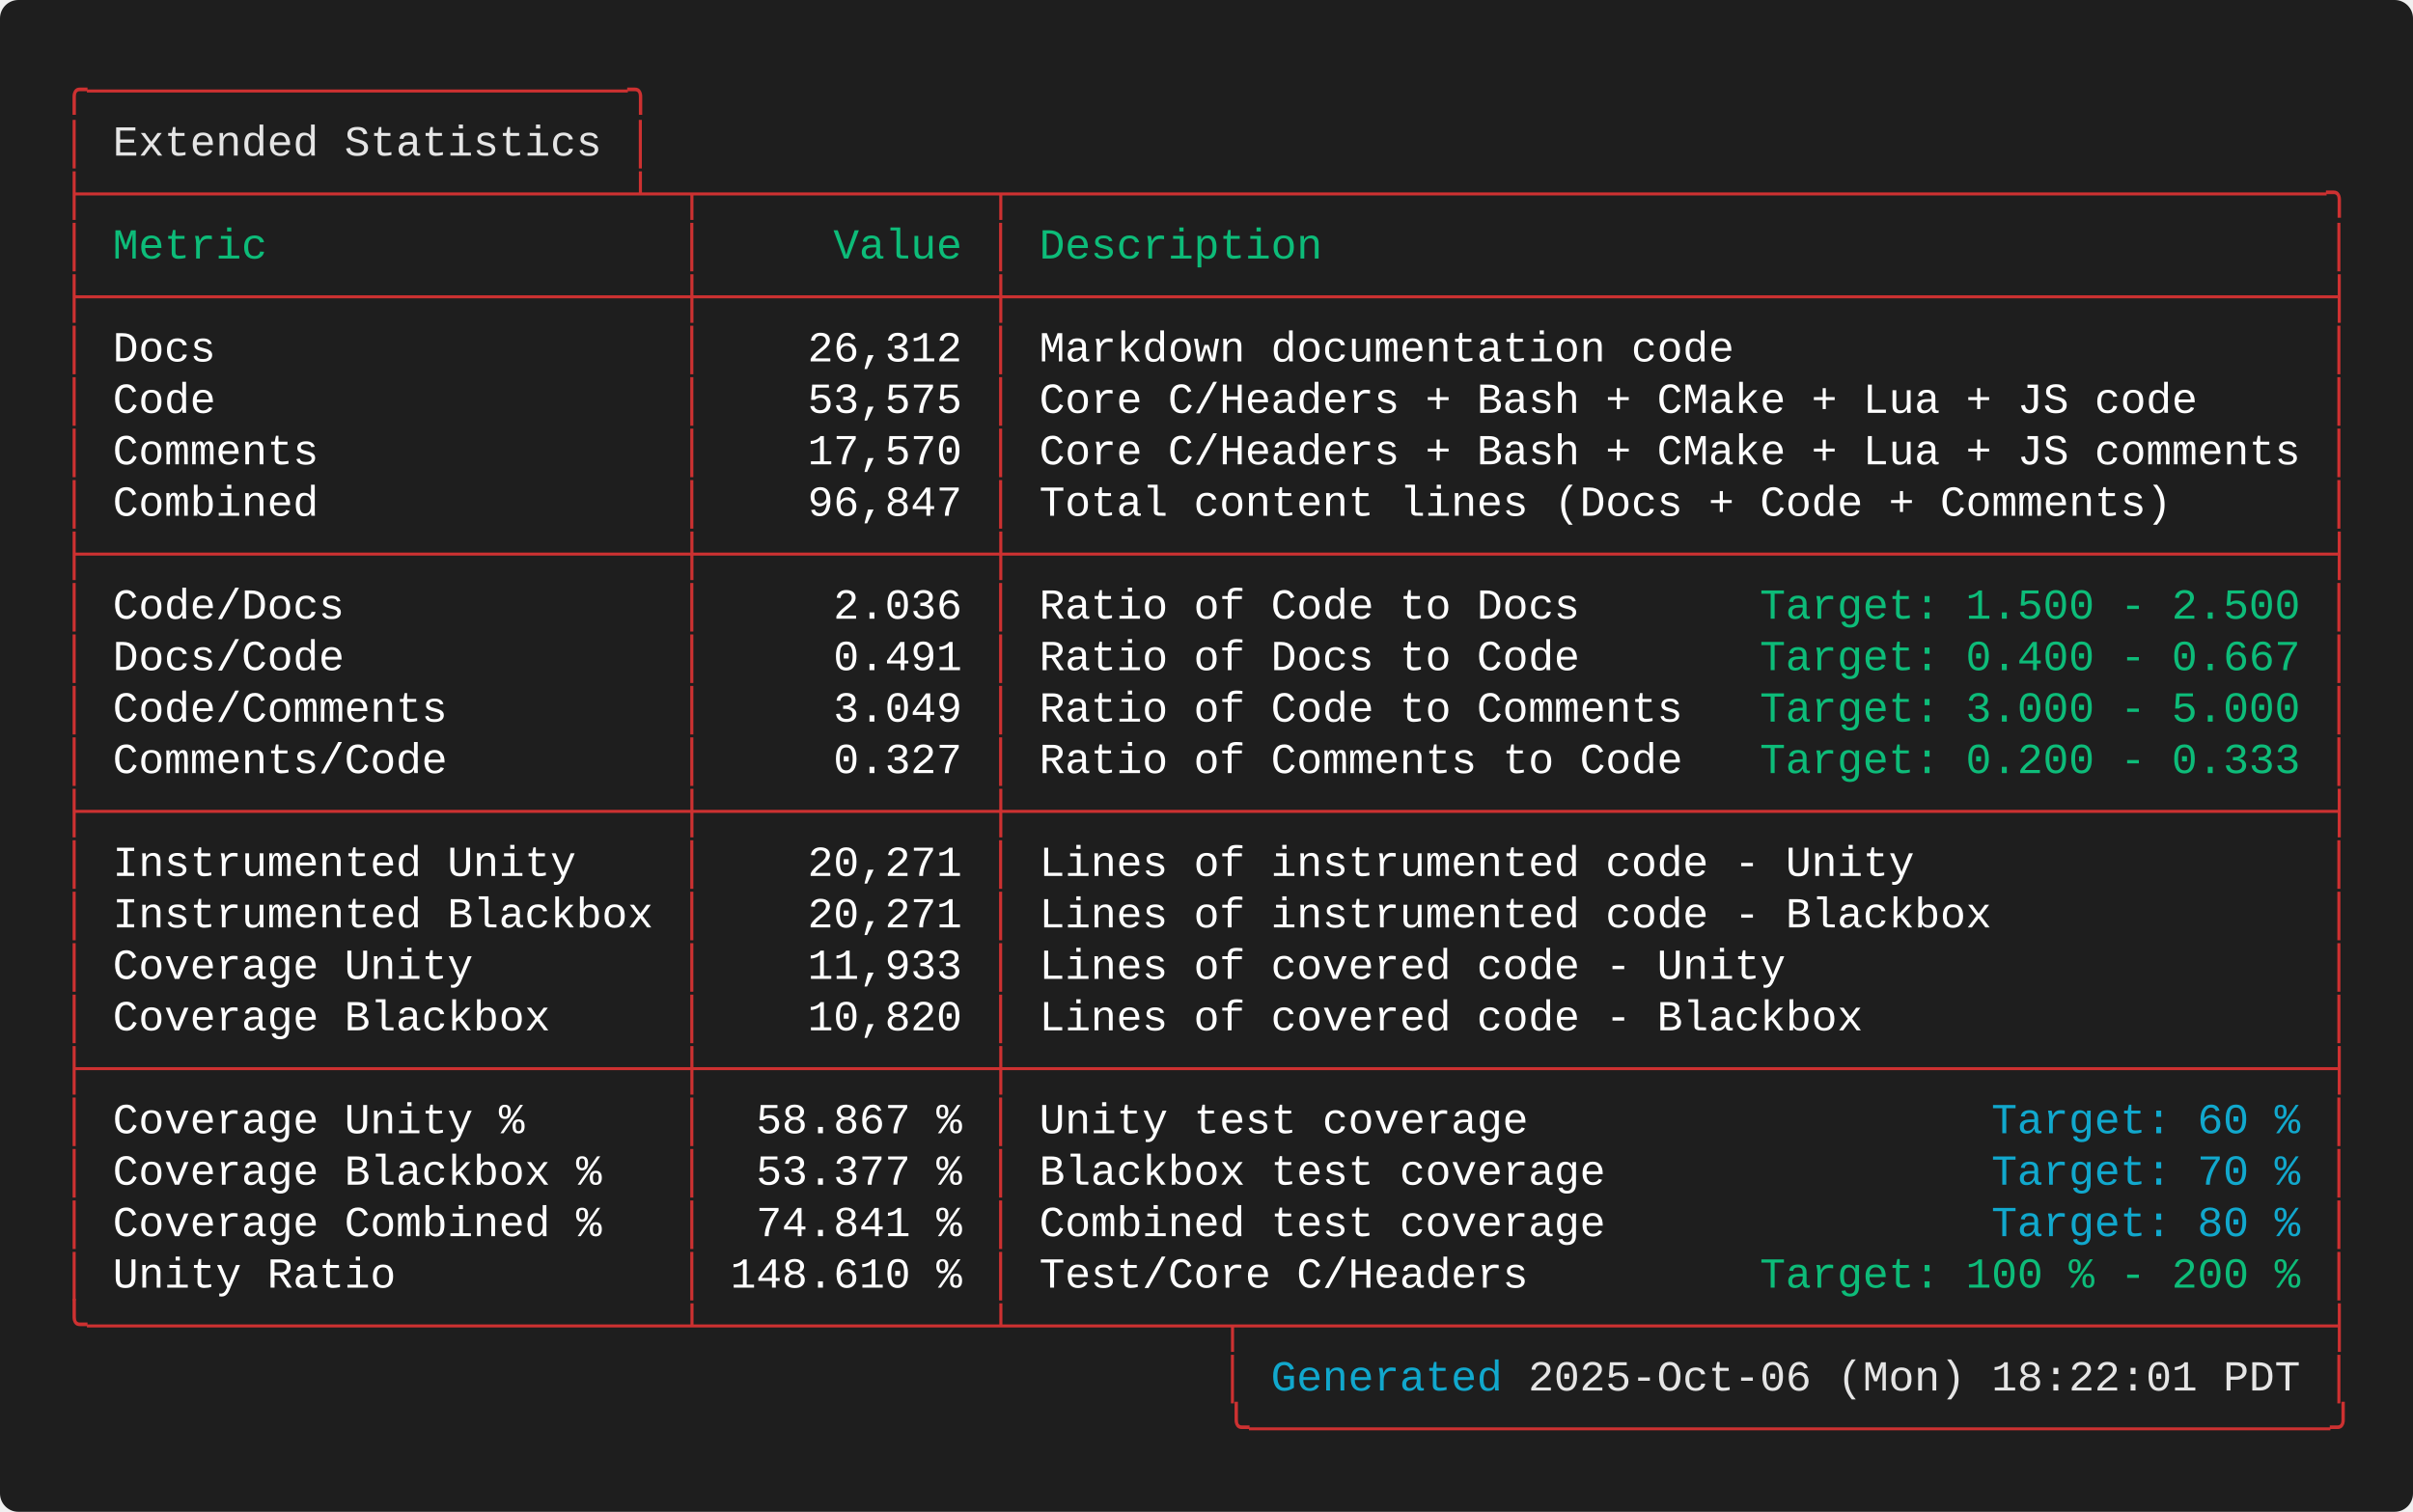
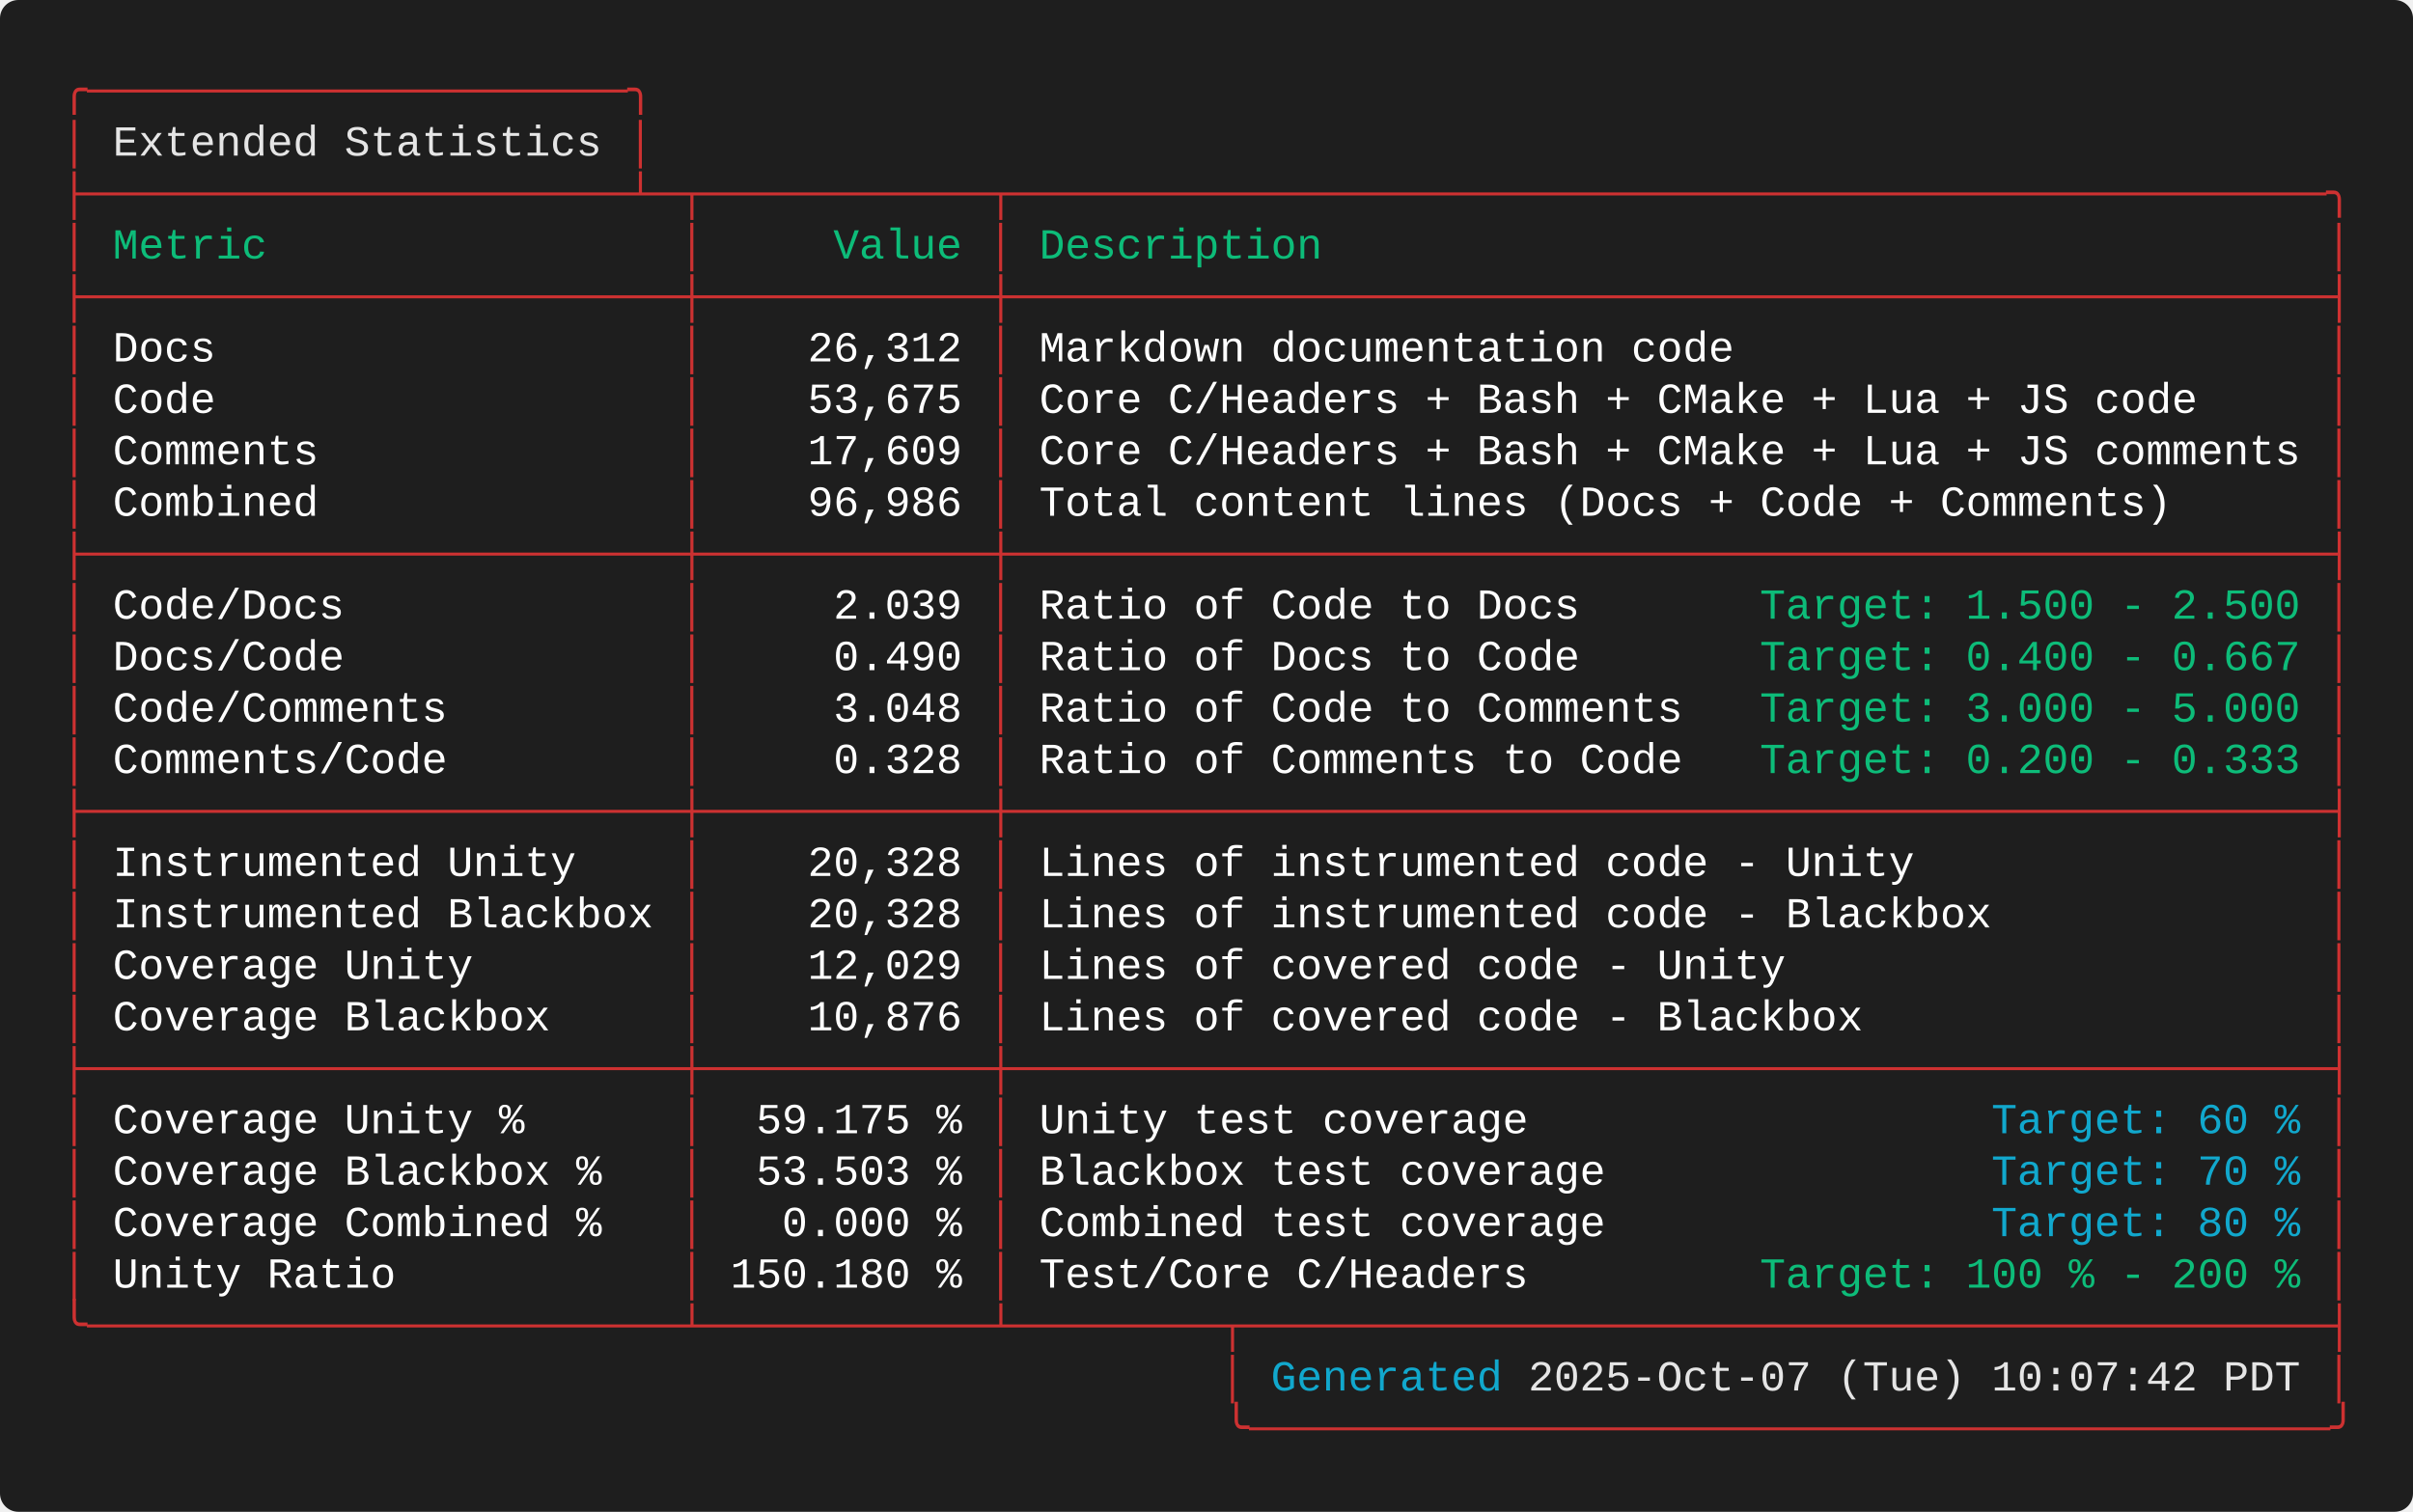
<svg xmlns="http://www.w3.org/2000/svg" width="787.60" height="493.60" viewBox="0 0 787.60 493.60">
  <defs>
    <style type="text/css">.terminal-text { font-family: 'Consolas', 'Consolas', 'Monaco', 'Courier New', monospace; }</style>
  </defs>
  <rect width="100%" height="100%" fill="#1e1e1e" rx="6" />
  <text x="20.00" y="34.00" font-size="14" class="terminal-text" xml:space="preserve" textLength="193.20" lengthAdjust="spacingAndGlyphs" fill="#cd3131">╭─────────────────────╮</text>
  <text x="20.00" y="50.80" font-size="14" class="terminal-text" xml:space="preserve" textLength="16.80" lengthAdjust="spacingAndGlyphs" fill="#cd3131">│ </text>
  <text x="36.80" y="50.80" font-size="14" class="terminal-text" xml:space="preserve" textLength="159.60" lengthAdjust="spacingAndGlyphs" fill="#e5e5e5">Extended Statistics</text>
  <text x="196.40" y="50.80" font-size="14" class="terminal-text" xml:space="preserve" textLength="8.40" lengthAdjust="spacingAndGlyphs" fill="#ffffff"> </text>
  <text x="204.80" y="50.80" font-size="14" class="terminal-text" xml:space="preserve" textLength="8.40" lengthAdjust="spacingAndGlyphs" fill="#cd3131">│</text>
  <text x="20.00" y="67.60" font-size="14" class="terminal-text" xml:space="preserve" textLength="747.60" lengthAdjust="spacingAndGlyphs" fill="#cd3131">├─────────────────────┴─┬───────────┬───────────────────────────────────────────────────╮</text>
  <text x="20.00" y="84.40" font-size="14" class="terminal-text" xml:space="preserve" textLength="8.40" lengthAdjust="spacingAndGlyphs" fill="#cd3131">│</text>
  <text x="28.40" y="84.40" font-size="14" class="terminal-text" xml:space="preserve" textLength="193.20" lengthAdjust="spacingAndGlyphs" fill="#0dbc79"> Metric                </text>
  <text x="221.60" y="84.40" font-size="14" class="terminal-text" xml:space="preserve" textLength="8.40" lengthAdjust="spacingAndGlyphs" fill="#cd3131">│</text>
  <text x="230.00" y="84.40" font-size="14" class="terminal-text" xml:space="preserve" textLength="92.40" lengthAdjust="spacingAndGlyphs" fill="#0dbc79">     Value </text>
  <text x="322.40" y="84.40" font-size="14" class="terminal-text" xml:space="preserve" textLength="8.40" lengthAdjust="spacingAndGlyphs" fill="#cd3131">│</text>
  <text x="330.80" y="84.40" font-size="14" class="terminal-text" xml:space="preserve" textLength="428.40" lengthAdjust="spacingAndGlyphs" fill="#0dbc79"> Description                                       </text>
  <text x="759.20" y="84.40" font-size="14" class="terminal-text" xml:space="preserve" textLength="8.40" lengthAdjust="spacingAndGlyphs" fill="#cd3131">│</text>
  <text x="20.00" y="101.20" font-size="14" class="terminal-text" xml:space="preserve" textLength="747.60" lengthAdjust="spacingAndGlyphs" fill="#cd3131">├───────────────────────┼───────────┼───────────────────────────────────────────────────┤</text>
  <text x="20.00" y="118.00" font-size="14" class="terminal-text" xml:space="preserve" textLength="8.40" lengthAdjust="spacingAndGlyphs" fill="#cd3131">│</text>
  <text x="28.40" y="118.00" font-size="14" class="terminal-text" xml:space="preserve" textLength="193.20" lengthAdjust="spacingAndGlyphs" fill="#ffffff"> Docs                  </text>
  <text x="221.60" y="118.00" font-size="14" class="terminal-text" xml:space="preserve" textLength="8.40" lengthAdjust="spacingAndGlyphs" fill="#cd3131">│</text>
  <text x="230.00" y="118.00" font-size="14" class="terminal-text" xml:space="preserve" textLength="92.40" lengthAdjust="spacingAndGlyphs" fill="#ffffff">    26,312 </text>
  <text x="322.40" y="118.00" font-size="14" class="terminal-text" xml:space="preserve" textLength="8.40" lengthAdjust="spacingAndGlyphs" fill="#cd3131">│</text>
  <text x="330.80" y="118.00" font-size="14" class="terminal-text" xml:space="preserve" textLength="428.40" lengthAdjust="spacingAndGlyphs" fill="#ffffff"> Markdown documentation code                       </text>
  <text x="759.20" y="118.00" font-size="14" class="terminal-text" xml:space="preserve" textLength="8.40" lengthAdjust="spacingAndGlyphs" fill="#cd3131">│</text>
  <text x="20.00" y="134.80" font-size="14" class="terminal-text" xml:space="preserve" textLength="8.40" lengthAdjust="spacingAndGlyphs" fill="#cd3131">│</text>
  <text x="28.40" y="134.80" font-size="14" class="terminal-text" xml:space="preserve" textLength="193.20" lengthAdjust="spacingAndGlyphs" fill="#ffffff"> Code                  </text>
  <text x="221.60" y="134.80" font-size="14" class="terminal-text" xml:space="preserve" textLength="8.40" lengthAdjust="spacingAndGlyphs" fill="#cd3131">│</text>
-   <text x="230.00" y="134.80" font-size="14" class="terminal-text" xml:space="preserve" textLength="92.40" lengthAdjust="spacingAndGlyphs" fill="#ffffff">    53,575 </text>
+   <text x="230.00" y="134.80" font-size="14" class="terminal-text" xml:space="preserve" textLength="92.40" lengthAdjust="spacingAndGlyphs" fill="#ffffff">    53,675 </text>
  <text x="322.40" y="134.80" font-size="14" class="terminal-text" xml:space="preserve" textLength="8.40" lengthAdjust="spacingAndGlyphs" fill="#cd3131">│</text>
  <text x="330.80" y="134.80" font-size="14" class="terminal-text" xml:space="preserve" textLength="428.40" lengthAdjust="spacingAndGlyphs" fill="#ffffff"> Core C/Headers + Bash + CMake + Lua + JS code     </text>
  <text x="759.20" y="134.80" font-size="14" class="terminal-text" xml:space="preserve" textLength="8.40" lengthAdjust="spacingAndGlyphs" fill="#cd3131">│</text>
  <text x="20.00" y="151.60" font-size="14" class="terminal-text" xml:space="preserve" textLength="8.40" lengthAdjust="spacingAndGlyphs" fill="#cd3131">│</text>
  <text x="28.40" y="151.60" font-size="14" class="terminal-text" xml:space="preserve" textLength="193.20" lengthAdjust="spacingAndGlyphs" fill="#ffffff"> Comments              </text>
  <text x="221.60" y="151.60" font-size="14" class="terminal-text" xml:space="preserve" textLength="8.40" lengthAdjust="spacingAndGlyphs" fill="#cd3131">│</text>
-   <text x="230.00" y="151.60" font-size="14" class="terminal-text" xml:space="preserve" textLength="92.40" lengthAdjust="spacingAndGlyphs" fill="#ffffff">    17,570 </text>
+   <text x="230.00" y="151.60" font-size="14" class="terminal-text" xml:space="preserve" textLength="92.40" lengthAdjust="spacingAndGlyphs" fill="#ffffff">    17,609 </text>
  <text x="322.40" y="151.60" font-size="14" class="terminal-text" xml:space="preserve" textLength="8.40" lengthAdjust="spacingAndGlyphs" fill="#cd3131">│</text>
  <text x="330.80" y="151.60" font-size="14" class="terminal-text" xml:space="preserve" textLength="428.40" lengthAdjust="spacingAndGlyphs" fill="#ffffff"> Core C/Headers + Bash + CMake + Lua + JS comments </text>
  <text x="759.20" y="151.60" font-size="14" class="terminal-text" xml:space="preserve" textLength="8.40" lengthAdjust="spacingAndGlyphs" fill="#cd3131">│</text>
  <text x="20.00" y="168.40" font-size="14" class="terminal-text" xml:space="preserve" textLength="8.40" lengthAdjust="spacingAndGlyphs" fill="#cd3131">│</text>
  <text x="28.40" y="168.40" font-size="14" class="terminal-text" xml:space="preserve" textLength="193.20" lengthAdjust="spacingAndGlyphs" fill="#ffffff"> Combined              </text>
  <text x="221.60" y="168.40" font-size="14" class="terminal-text" xml:space="preserve" textLength="8.40" lengthAdjust="spacingAndGlyphs" fill="#cd3131">│</text>
-   <text x="230.00" y="168.40" font-size="14" class="terminal-text" xml:space="preserve" textLength="92.40" lengthAdjust="spacingAndGlyphs" fill="#ffffff">    96,847 </text>
+   <text x="230.00" y="168.40" font-size="14" class="terminal-text" xml:space="preserve" textLength="92.40" lengthAdjust="spacingAndGlyphs" fill="#ffffff">    96,986 </text>
  <text x="322.40" y="168.40" font-size="14" class="terminal-text" xml:space="preserve" textLength="8.40" lengthAdjust="spacingAndGlyphs" fill="#cd3131">│</text>
  <text x="330.80" y="168.40" font-size="14" class="terminal-text" xml:space="preserve" textLength="428.40" lengthAdjust="spacingAndGlyphs" fill="#ffffff"> Total content lines (Docs + Code + Comments)      </text>
  <text x="759.20" y="168.40" font-size="14" class="terminal-text" xml:space="preserve" textLength="8.40" lengthAdjust="spacingAndGlyphs" fill="#cd3131">│</text>
  <text x="20.00" y="185.20" font-size="14" class="terminal-text" xml:space="preserve" textLength="747.60" lengthAdjust="spacingAndGlyphs" fill="#cd3131">├───────────────────────┼───────────┼───────────────────────────────────────────────────┤</text>
  <text x="20.00" y="202.00" font-size="14" class="terminal-text" xml:space="preserve" textLength="8.40" lengthAdjust="spacingAndGlyphs" fill="#cd3131">│</text>
  <text x="28.40" y="202.00" font-size="14" class="terminal-text" xml:space="preserve" textLength="193.20" lengthAdjust="spacingAndGlyphs" fill="#ffffff"> Code/Docs             </text>
  <text x="221.60" y="202.00" font-size="14" class="terminal-text" xml:space="preserve" textLength="8.40" lengthAdjust="spacingAndGlyphs" fill="#cd3131">│</text>
-   <text x="230.00" y="202.00" font-size="14" class="terminal-text" xml:space="preserve" textLength="92.40" lengthAdjust="spacingAndGlyphs" fill="#ffffff">     2.036 </text>
+   <text x="230.00" y="202.00" font-size="14" class="terminal-text" xml:space="preserve" textLength="92.40" lengthAdjust="spacingAndGlyphs" fill="#ffffff">     2.039 </text>
  <text x="322.40" y="202.00" font-size="14" class="terminal-text" xml:space="preserve" textLength="8.40" lengthAdjust="spacingAndGlyphs" fill="#cd3131">│</text>
  <text x="330.80" y="202.00" font-size="14" class="terminal-text" xml:space="preserve" textLength="243.60" lengthAdjust="spacingAndGlyphs" fill="#ffffff"> Ratio of Code to Docs       </text>
  <text x="574.40" y="202.00" font-size="14" class="terminal-text" xml:space="preserve" textLength="176.40" lengthAdjust="spacingAndGlyphs" fill="#0dbc79">Target: 1.500 - 2.500</text>
  <text x="750.80" y="202.00" font-size="14" class="terminal-text" xml:space="preserve" textLength="8.40" lengthAdjust="spacingAndGlyphs" fill="#ffffff"> </text>
  <text x="759.20" y="202.00" font-size="14" class="terminal-text" xml:space="preserve" textLength="8.40" lengthAdjust="spacingAndGlyphs" fill="#cd3131">│</text>
  <text x="20.00" y="218.80" font-size="14" class="terminal-text" xml:space="preserve" textLength="8.40" lengthAdjust="spacingAndGlyphs" fill="#cd3131">│</text>
  <text x="28.40" y="218.80" font-size="14" class="terminal-text" xml:space="preserve" textLength="193.20" lengthAdjust="spacingAndGlyphs" fill="#ffffff"> Docs/Code             </text>
  <text x="221.60" y="218.80" font-size="14" class="terminal-text" xml:space="preserve" textLength="8.40" lengthAdjust="spacingAndGlyphs" fill="#cd3131">│</text>
-   <text x="230.00" y="218.80" font-size="14" class="terminal-text" xml:space="preserve" textLength="92.40" lengthAdjust="spacingAndGlyphs" fill="#ffffff">     0.491 </text>
+   <text x="230.00" y="218.80" font-size="14" class="terminal-text" xml:space="preserve" textLength="92.40" lengthAdjust="spacingAndGlyphs" fill="#ffffff">     0.490 </text>
  <text x="322.40" y="218.80" font-size="14" class="terminal-text" xml:space="preserve" textLength="8.40" lengthAdjust="spacingAndGlyphs" fill="#cd3131">│</text>
  <text x="330.80" y="218.80" font-size="14" class="terminal-text" xml:space="preserve" textLength="243.60" lengthAdjust="spacingAndGlyphs" fill="#ffffff"> Ratio of Docs to Code       </text>
  <text x="574.40" y="218.80" font-size="14" class="terminal-text" xml:space="preserve" textLength="184.80" lengthAdjust="spacingAndGlyphs" fill="#0dbc79">Target: 0.400 - 0.667 </text>
  <text x="759.20" y="218.80" font-size="14" class="terminal-text" xml:space="preserve" textLength="8.40" lengthAdjust="spacingAndGlyphs" fill="#cd3131">│</text>
  <text x="20.00" y="235.60" font-size="14" class="terminal-text" xml:space="preserve" textLength="8.40" lengthAdjust="spacingAndGlyphs" fill="#cd3131">│</text>
  <text x="28.40" y="235.60" font-size="14" class="terminal-text" xml:space="preserve" textLength="193.20" lengthAdjust="spacingAndGlyphs" fill="#ffffff"> Code/Comments         </text>
  <text x="221.60" y="235.60" font-size="14" class="terminal-text" xml:space="preserve" textLength="8.40" lengthAdjust="spacingAndGlyphs" fill="#cd3131">│</text>
-   <text x="230.00" y="235.60" font-size="14" class="terminal-text" xml:space="preserve" textLength="92.40" lengthAdjust="spacingAndGlyphs" fill="#ffffff">     3.049 </text>
+   <text x="230.00" y="235.60" font-size="14" class="terminal-text" xml:space="preserve" textLength="92.40" lengthAdjust="spacingAndGlyphs" fill="#ffffff">     3.048 </text>
  <text x="322.40" y="235.60" font-size="14" class="terminal-text" xml:space="preserve" textLength="8.40" lengthAdjust="spacingAndGlyphs" fill="#cd3131">│</text>
  <text x="330.80" y="235.60" font-size="14" class="terminal-text" xml:space="preserve" textLength="243.60" lengthAdjust="spacingAndGlyphs" fill="#ffffff"> Ratio of Code to Comments   </text>
  <text x="574.40" y="235.60" font-size="14" class="terminal-text" xml:space="preserve" textLength="176.40" lengthAdjust="spacingAndGlyphs" fill="#0dbc79">Target: 3.000 - 5.000</text>
  <text x="750.80" y="235.60" font-size="14" class="terminal-text" xml:space="preserve" textLength="8.40" lengthAdjust="spacingAndGlyphs" fill="#ffffff"> </text>
  <text x="759.20" y="235.60" font-size="14" class="terminal-text" xml:space="preserve" textLength="8.40" lengthAdjust="spacingAndGlyphs" fill="#cd3131">│</text>
  <text x="20.00" y="252.40" font-size="14" class="terminal-text" xml:space="preserve" textLength="8.40" lengthAdjust="spacingAndGlyphs" fill="#cd3131">│</text>
  <text x="28.40" y="252.40" font-size="14" class="terminal-text" xml:space="preserve" textLength="193.20" lengthAdjust="spacingAndGlyphs" fill="#ffffff"> Comments/Code         </text>
  <text x="221.60" y="252.40" font-size="14" class="terminal-text" xml:space="preserve" textLength="8.40" lengthAdjust="spacingAndGlyphs" fill="#cd3131">│</text>
-   <text x="230.00" y="252.40" font-size="14" class="terminal-text" xml:space="preserve" textLength="92.40" lengthAdjust="spacingAndGlyphs" fill="#ffffff">     0.327 </text>
+   <text x="230.00" y="252.40" font-size="14" class="terminal-text" xml:space="preserve" textLength="92.40" lengthAdjust="spacingAndGlyphs" fill="#ffffff">     0.328 </text>
  <text x="322.40" y="252.40" font-size="14" class="terminal-text" xml:space="preserve" textLength="8.40" lengthAdjust="spacingAndGlyphs" fill="#cd3131">│</text>
  <text x="330.80" y="252.40" font-size="14" class="terminal-text" xml:space="preserve" textLength="243.60" lengthAdjust="spacingAndGlyphs" fill="#ffffff"> Ratio of Comments to Code   </text>
  <text x="574.40" y="252.40" font-size="14" class="terminal-text" xml:space="preserve" textLength="176.40" lengthAdjust="spacingAndGlyphs" fill="#0dbc79">Target: 0.200 - 0.333</text>
  <text x="750.80" y="252.40" font-size="14" class="terminal-text" xml:space="preserve" textLength="8.40" lengthAdjust="spacingAndGlyphs" fill="#ffffff"> </text>
  <text x="759.20" y="252.40" font-size="14" class="terminal-text" xml:space="preserve" textLength="8.40" lengthAdjust="spacingAndGlyphs" fill="#cd3131">│</text>
  <text x="20.00" y="269.20" font-size="14" class="terminal-text" xml:space="preserve" textLength="747.60" lengthAdjust="spacingAndGlyphs" fill="#cd3131">├───────────────────────┼───────────┼───────────────────────────────────────────────────┤</text>
  <text x="20.00" y="286.00" font-size="14" class="terminal-text" xml:space="preserve" textLength="8.40" lengthAdjust="spacingAndGlyphs" fill="#cd3131">│</text>
  <text x="28.40" y="286.00" font-size="14" class="terminal-text" xml:space="preserve" textLength="193.20" lengthAdjust="spacingAndGlyphs" fill="#ffffff"> Instrumented Unity    </text>
  <text x="221.60" y="286.00" font-size="14" class="terminal-text" xml:space="preserve" textLength="8.40" lengthAdjust="spacingAndGlyphs" fill="#cd3131">│</text>
-   <text x="230.00" y="286.00" font-size="14" class="terminal-text" xml:space="preserve" textLength="92.40" lengthAdjust="spacingAndGlyphs" fill="#ffffff">    20,271 </text>
+   <text x="230.00" y="286.00" font-size="14" class="terminal-text" xml:space="preserve" textLength="92.40" lengthAdjust="spacingAndGlyphs" fill="#ffffff">    20,328 </text>
  <text x="322.40" y="286.00" font-size="14" class="terminal-text" xml:space="preserve" textLength="8.40" lengthAdjust="spacingAndGlyphs" fill="#cd3131">│</text>
  <text x="330.80" y="286.00" font-size="14" class="terminal-text" xml:space="preserve" textLength="428.40" lengthAdjust="spacingAndGlyphs" fill="#ffffff"> Lines of instrumented code - Unity                </text>
  <text x="759.20" y="286.00" font-size="14" class="terminal-text" xml:space="preserve" textLength="8.40" lengthAdjust="spacingAndGlyphs" fill="#cd3131">│</text>
  <text x="20.00" y="302.80" font-size="14" class="terminal-text" xml:space="preserve" textLength="8.40" lengthAdjust="spacingAndGlyphs" fill="#cd3131">│</text>
  <text x="28.40" y="302.80" font-size="14" class="terminal-text" xml:space="preserve" textLength="193.20" lengthAdjust="spacingAndGlyphs" fill="#ffffff"> Instrumented Blackbox </text>
  <text x="221.60" y="302.80" font-size="14" class="terminal-text" xml:space="preserve" textLength="8.40" lengthAdjust="spacingAndGlyphs" fill="#cd3131">│</text>
-   <text x="230.00" y="302.80" font-size="14" class="terminal-text" xml:space="preserve" textLength="92.40" lengthAdjust="spacingAndGlyphs" fill="#ffffff">    20,271 </text>
+   <text x="230.00" y="302.80" font-size="14" class="terminal-text" xml:space="preserve" textLength="92.40" lengthAdjust="spacingAndGlyphs" fill="#ffffff">    20,328 </text>
  <text x="322.40" y="302.80" font-size="14" class="terminal-text" xml:space="preserve" textLength="8.40" lengthAdjust="spacingAndGlyphs" fill="#cd3131">│</text>
  <text x="330.80" y="302.80" font-size="14" class="terminal-text" xml:space="preserve" textLength="428.40" lengthAdjust="spacingAndGlyphs" fill="#ffffff"> Lines of instrumented code - Blackbox             </text>
  <text x="759.20" y="302.80" font-size="14" class="terminal-text" xml:space="preserve" textLength="8.40" lengthAdjust="spacingAndGlyphs" fill="#cd3131">│</text>
  <text x="20.00" y="319.60" font-size="14" class="terminal-text" xml:space="preserve" textLength="8.40" lengthAdjust="spacingAndGlyphs" fill="#cd3131">│</text>
  <text x="28.40" y="319.60" font-size="14" class="terminal-text" xml:space="preserve" textLength="193.20" lengthAdjust="spacingAndGlyphs" fill="#ffffff"> Coverage Unity        </text>
  <text x="221.60" y="319.60" font-size="14" class="terminal-text" xml:space="preserve" textLength="8.40" lengthAdjust="spacingAndGlyphs" fill="#cd3131">│</text>
-   <text x="230.00" y="319.60" font-size="14" class="terminal-text" xml:space="preserve" textLength="92.40" lengthAdjust="spacingAndGlyphs" fill="#ffffff">    11,933 </text>
+   <text x="230.00" y="319.60" font-size="14" class="terminal-text" xml:space="preserve" textLength="92.40" lengthAdjust="spacingAndGlyphs" fill="#ffffff">    12,029 </text>
  <text x="322.40" y="319.60" font-size="14" class="terminal-text" xml:space="preserve" textLength="8.40" lengthAdjust="spacingAndGlyphs" fill="#cd3131">│</text>
  <text x="330.80" y="319.60" font-size="14" class="terminal-text" xml:space="preserve" textLength="428.40" lengthAdjust="spacingAndGlyphs" fill="#ffffff"> Lines of covered code - Unity                     </text>
  <text x="759.20" y="319.60" font-size="14" class="terminal-text" xml:space="preserve" textLength="8.40" lengthAdjust="spacingAndGlyphs" fill="#cd3131">│</text>
  <text x="20.00" y="336.40" font-size="14" class="terminal-text" xml:space="preserve" textLength="8.40" lengthAdjust="spacingAndGlyphs" fill="#cd3131">│</text>
  <text x="28.40" y="336.40" font-size="14" class="terminal-text" xml:space="preserve" textLength="193.20" lengthAdjust="spacingAndGlyphs" fill="#ffffff"> Coverage Blackbox     </text>
  <text x="221.60" y="336.40" font-size="14" class="terminal-text" xml:space="preserve" textLength="8.40" lengthAdjust="spacingAndGlyphs" fill="#cd3131">│</text>
-   <text x="230.00" y="336.40" font-size="14" class="terminal-text" xml:space="preserve" textLength="92.40" lengthAdjust="spacingAndGlyphs" fill="#ffffff">    10,820 </text>
+   <text x="230.00" y="336.40" font-size="14" class="terminal-text" xml:space="preserve" textLength="92.40" lengthAdjust="spacingAndGlyphs" fill="#ffffff">    10,876 </text>
  <text x="322.40" y="336.40" font-size="14" class="terminal-text" xml:space="preserve" textLength="8.40" lengthAdjust="spacingAndGlyphs" fill="#cd3131">│</text>
  <text x="330.80" y="336.40" font-size="14" class="terminal-text" xml:space="preserve" textLength="428.40" lengthAdjust="spacingAndGlyphs" fill="#ffffff"> Lines of covered code - Blackbox                  </text>
  <text x="759.20" y="336.40" font-size="14" class="terminal-text" xml:space="preserve" textLength="8.40" lengthAdjust="spacingAndGlyphs" fill="#cd3131">│</text>
  <text x="20.00" y="353.20" font-size="14" class="terminal-text" xml:space="preserve" textLength="747.60" lengthAdjust="spacingAndGlyphs" fill="#cd3131">├───────────────────────┼───────────┼───────────────────────────────────────────────────┤</text>
  <text x="20.00" y="370.00" font-size="14" class="terminal-text" xml:space="preserve" textLength="8.40" lengthAdjust="spacingAndGlyphs" fill="#cd3131">│</text>
  <text x="28.40" y="370.00" font-size="14" class="terminal-text" xml:space="preserve" textLength="193.20" lengthAdjust="spacingAndGlyphs" fill="#ffffff"> Coverage Unity %      </text>
  <text x="221.60" y="370.00" font-size="14" class="terminal-text" xml:space="preserve" textLength="8.40" lengthAdjust="spacingAndGlyphs" fill="#cd3131">│</text>
-   <text x="230.00" y="370.00" font-size="14" class="terminal-text" xml:space="preserve" textLength="92.40" lengthAdjust="spacingAndGlyphs" fill="#ffffff">  58.867 % </text>
+   <text x="230.00" y="370.00" font-size="14" class="terminal-text" xml:space="preserve" textLength="92.40" lengthAdjust="spacingAndGlyphs" fill="#ffffff">  59.175 % </text>
  <text x="322.40" y="370.00" font-size="14" class="terminal-text" xml:space="preserve" textLength="8.40" lengthAdjust="spacingAndGlyphs" fill="#cd3131">│</text>
  <text x="330.80" y="370.00" font-size="14" class="terminal-text" xml:space="preserve" textLength="319.20" lengthAdjust="spacingAndGlyphs" fill="#ffffff"> Unity test coverage                  </text>
  <text x="650.00" y="370.00" font-size="14" class="terminal-text" xml:space="preserve" textLength="100.80" lengthAdjust="spacingAndGlyphs" fill="#11a8cd">Target: 60 %</text>
  <text x="750.80" y="370.00" font-size="14" class="terminal-text" xml:space="preserve" textLength="8.40" lengthAdjust="spacingAndGlyphs" fill="#ffffff"> </text>
  <text x="759.20" y="370.00" font-size="14" class="terminal-text" xml:space="preserve" textLength="8.40" lengthAdjust="spacingAndGlyphs" fill="#cd3131">│</text>
  <text x="20.00" y="386.80" font-size="14" class="terminal-text" xml:space="preserve" textLength="8.40" lengthAdjust="spacingAndGlyphs" fill="#cd3131">│</text>
  <text x="28.40" y="386.80" font-size="14" class="terminal-text" xml:space="preserve" textLength="193.20" lengthAdjust="spacingAndGlyphs" fill="#ffffff"> Coverage Blackbox %   </text>
  <text x="221.60" y="386.80" font-size="14" class="terminal-text" xml:space="preserve" textLength="8.40" lengthAdjust="spacingAndGlyphs" fill="#cd3131">│</text>
-   <text x="230.00" y="386.80" font-size="14" class="terminal-text" xml:space="preserve" textLength="92.40" lengthAdjust="spacingAndGlyphs" fill="#ffffff">  53.377 % </text>
+   <text x="230.00" y="386.80" font-size="14" class="terminal-text" xml:space="preserve" textLength="92.40" lengthAdjust="spacingAndGlyphs" fill="#ffffff">  53.503 % </text>
  <text x="322.40" y="386.80" font-size="14" class="terminal-text" xml:space="preserve" textLength="8.40" lengthAdjust="spacingAndGlyphs" fill="#cd3131">│</text>
  <text x="330.80" y="386.80" font-size="14" class="terminal-text" xml:space="preserve" textLength="319.20" lengthAdjust="spacingAndGlyphs" fill="#ffffff"> Blackbox test coverage               </text>
  <text x="650.00" y="386.80" font-size="14" class="terminal-text" xml:space="preserve" textLength="100.80" lengthAdjust="spacingAndGlyphs" fill="#11a8cd">Target: 70 %</text>
  <text x="750.80" y="386.80" font-size="14" class="terminal-text" xml:space="preserve" textLength="8.40" lengthAdjust="spacingAndGlyphs" fill="#ffffff"> </text>
  <text x="759.20" y="386.80" font-size="14" class="terminal-text" xml:space="preserve" textLength="8.40" lengthAdjust="spacingAndGlyphs" fill="#cd3131">│</text>
  <text x="20.00" y="403.60" font-size="14" class="terminal-text" xml:space="preserve" textLength="8.40" lengthAdjust="spacingAndGlyphs" fill="#cd3131">│</text>
  <text x="28.40" y="403.60" font-size="14" class="terminal-text" xml:space="preserve" textLength="193.20" lengthAdjust="spacingAndGlyphs" fill="#ffffff"> Coverage Combined %   </text>
  <text x="221.60" y="403.60" font-size="14" class="terminal-text" xml:space="preserve" textLength="8.40" lengthAdjust="spacingAndGlyphs" fill="#cd3131">│</text>
-   <text x="230.00" y="403.60" font-size="14" class="terminal-text" xml:space="preserve" textLength="92.40" lengthAdjust="spacingAndGlyphs" fill="#ffffff">  74.841 % </text>
+   <text x="230.00" y="403.60" font-size="14" class="terminal-text" xml:space="preserve" textLength="92.40" lengthAdjust="spacingAndGlyphs" fill="#ffffff">   0.000 % </text>
  <text x="322.40" y="403.60" font-size="14" class="terminal-text" xml:space="preserve" textLength="8.40" lengthAdjust="spacingAndGlyphs" fill="#cd3131">│</text>
  <text x="330.80" y="403.60" font-size="14" class="terminal-text" xml:space="preserve" textLength="319.20" lengthAdjust="spacingAndGlyphs" fill="#ffffff"> Combined test coverage               </text>
  <text x="650.00" y="403.60" font-size="14" class="terminal-text" xml:space="preserve" textLength="100.80" lengthAdjust="spacingAndGlyphs" fill="#11a8cd">Target: 80 %</text>
  <text x="750.80" y="403.60" font-size="14" class="terminal-text" xml:space="preserve" textLength="8.40" lengthAdjust="spacingAndGlyphs" fill="#ffffff"> </text>
  <text x="759.20" y="403.60" font-size="14" class="terminal-text" xml:space="preserve" textLength="8.40" lengthAdjust="spacingAndGlyphs" fill="#cd3131">│</text>
  <text x="20.00" y="420.40" font-size="14" class="terminal-text" xml:space="preserve" textLength="8.40" lengthAdjust="spacingAndGlyphs" fill="#cd3131">│</text>
  <text x="28.40" y="420.40" font-size="14" class="terminal-text" xml:space="preserve" textLength="193.20" lengthAdjust="spacingAndGlyphs" fill="#ffffff"> Unity Ratio           </text>
  <text x="221.60" y="420.40" font-size="14" class="terminal-text" xml:space="preserve" textLength="8.40" lengthAdjust="spacingAndGlyphs" fill="#cd3131">│</text>
-   <text x="230.00" y="420.40" font-size="14" class="terminal-text" xml:space="preserve" textLength="92.40" lengthAdjust="spacingAndGlyphs" fill="#ffffff"> 148.610 % </text>
+   <text x="230.00" y="420.40" font-size="14" class="terminal-text" xml:space="preserve" textLength="92.40" lengthAdjust="spacingAndGlyphs" fill="#ffffff"> 150.180 % </text>
  <text x="322.40" y="420.40" font-size="14" class="terminal-text" xml:space="preserve" textLength="8.40" lengthAdjust="spacingAndGlyphs" fill="#cd3131">│</text>
  <text x="330.80" y="420.40" font-size="14" class="terminal-text" xml:space="preserve" textLength="243.60" lengthAdjust="spacingAndGlyphs" fill="#ffffff"> Test/Core C/Headers         </text>
  <text x="574.40" y="420.40" font-size="14" class="terminal-text" xml:space="preserve" textLength="176.40" lengthAdjust="spacingAndGlyphs" fill="#0dbc79">Target: 100 % - 200 %</text>
  <text x="750.80" y="420.40" font-size="14" class="terminal-text" xml:space="preserve" textLength="8.40" lengthAdjust="spacingAndGlyphs" fill="#ffffff"> </text>
  <text x="759.20" y="420.40" font-size="14" class="terminal-text" xml:space="preserve" textLength="8.40" lengthAdjust="spacingAndGlyphs" fill="#cd3131">│</text>
  <text x="20.00" y="437.20" font-size="14" class="terminal-text" xml:space="preserve" textLength="747.60" lengthAdjust="spacingAndGlyphs" fill="#cd3131">╰───────────────────────┴───────────┴────────┬──────────────────────────────────────────┤</text>
  <text x="20.00" y="454.00" font-size="14" class="terminal-text" xml:space="preserve" textLength="394.80" lengthAdjust="spacingAndGlyphs" fill="#cd3131">                                             │ </text>
  <text x="414.80" y="454.00" font-size="14" class="terminal-text" xml:space="preserve" textLength="75.60" lengthAdjust="spacingAndGlyphs" fill="#11a8cd">Generated</text>
-   <text x="490.40" y="454.00" font-size="14" class="terminal-text" xml:space="preserve" textLength="260.40" lengthAdjust="spacingAndGlyphs" fill="#e5e5e5"> 2025-Oct-06 (Mon) 18:22:01 PDT</text>
+   <text x="490.40" y="454.00" font-size="14" class="terminal-text" xml:space="preserve" textLength="260.40" lengthAdjust="spacingAndGlyphs" fill="#e5e5e5"> 2025-Oct-07 (Tue) 10:07:42 PDT</text>
  <text x="750.80" y="454.00" font-size="14" class="terminal-text" xml:space="preserve" textLength="8.40" lengthAdjust="spacingAndGlyphs" fill="#ffffff"> </text>
  <text x="759.20" y="454.00" font-size="14" class="terminal-text" xml:space="preserve" textLength="8.40" lengthAdjust="spacingAndGlyphs" fill="#cd3131">│</text>
  <text x="20.00" y="470.80" font-size="14" class="terminal-text" xml:space="preserve" textLength="747.60" lengthAdjust="spacingAndGlyphs" fill="#cd3131">                                             ╰──────────────────────────────────────────╯</text>
</svg>
